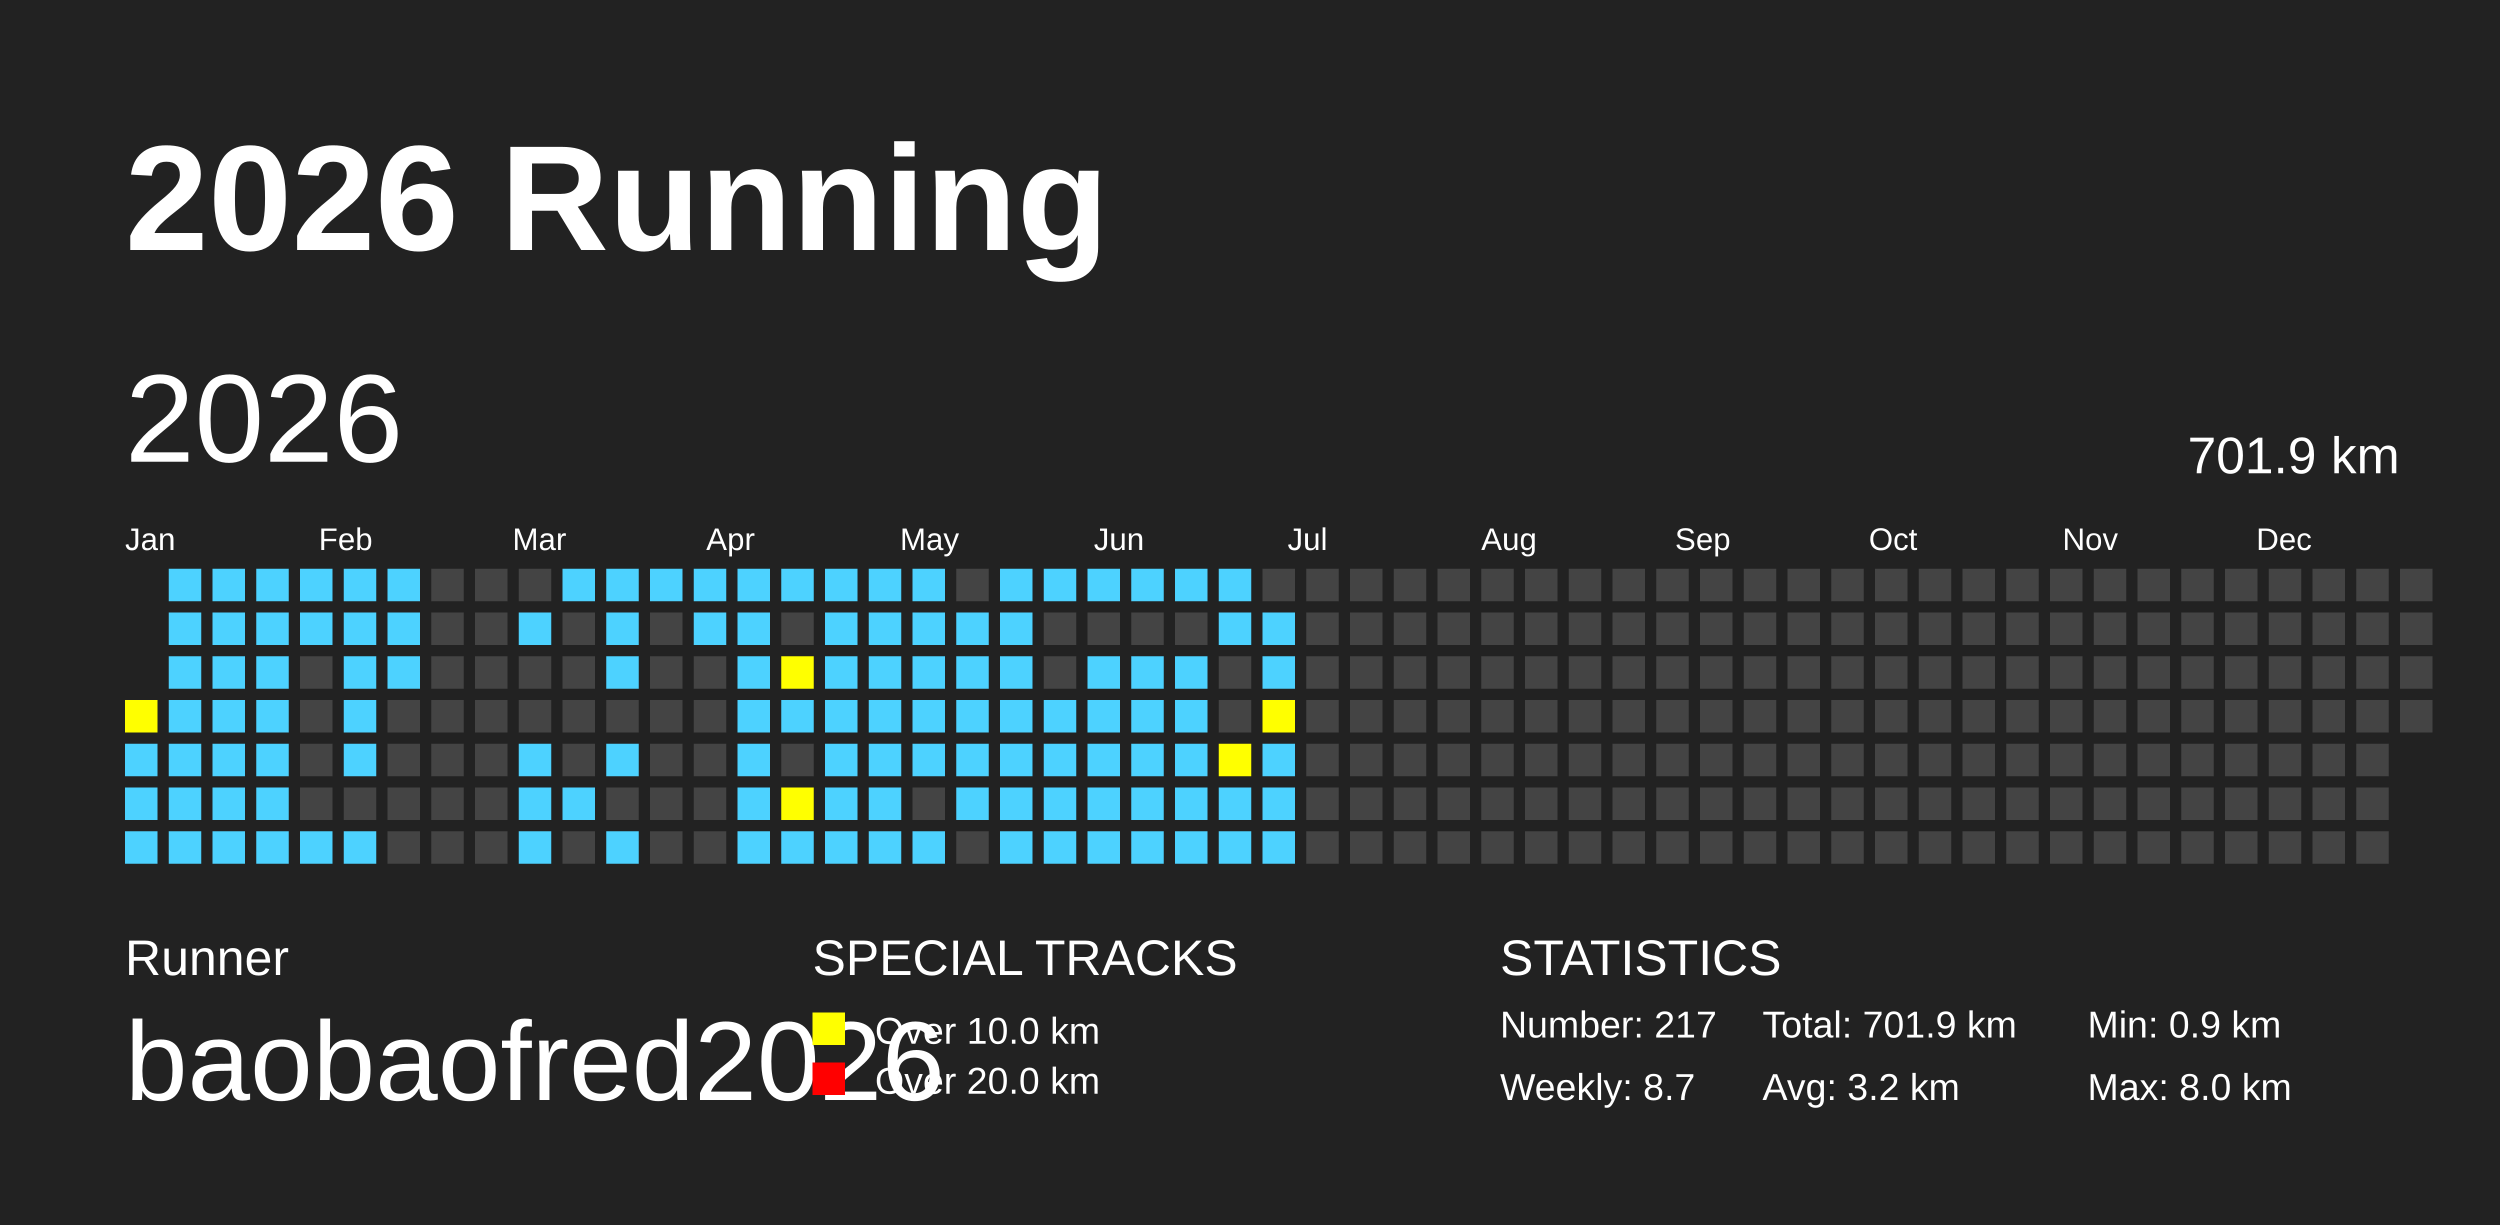
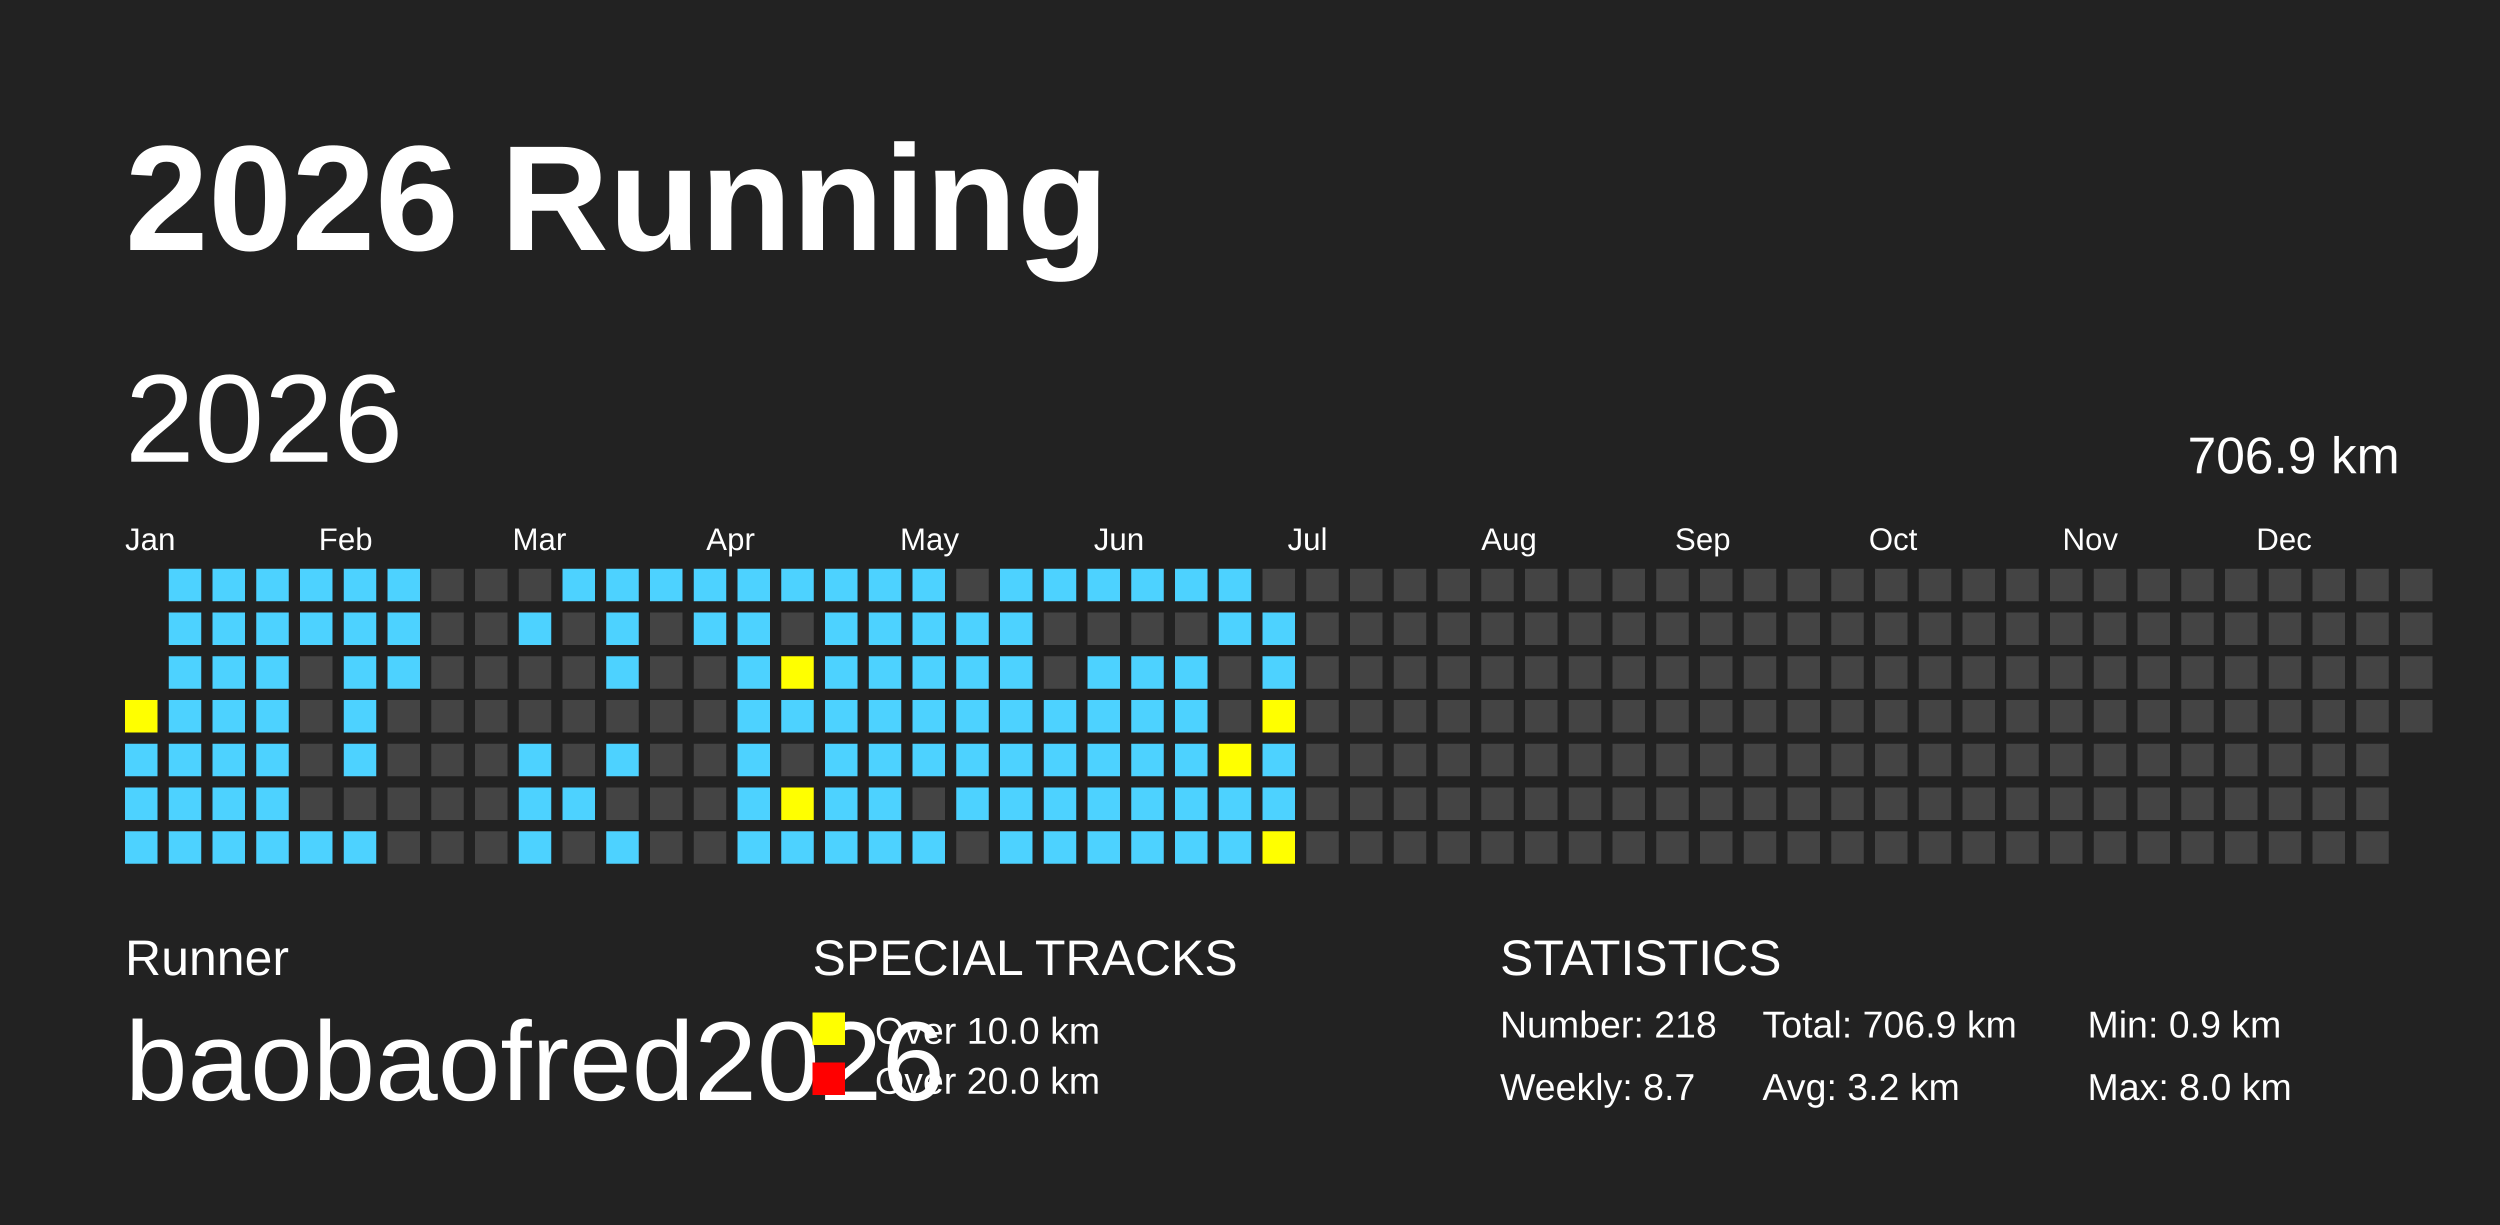
<svg xmlns="http://www.w3.org/2000/svg" baseProfile="full" height="98mm" version="1.1" viewBox="0,0,200,98" width="200mm">
  <defs />
  <rect fill="#222222" height="98" width="200" x="0" y="0" />
  <text fill="#FFFFFF" style="font-size:12px; font-family:Arial; font-weight:bold;" x="10" y="20">2026 Running</text>
  <text fill="#FFFFFF" style="font-size:4px; font-family:Arial" x="10" y="78">Runner</text>
  <text fill="#FFFFFF" style="font-size:9px; font-family:Arial" x="10" y="88">baobaofred2026</text>
  <text fill="#FFFFFF" style="font-size:4px; font-family:Arial" x="65" y="78">SPECIAL TRACKS</text>
  <rect fill="yellow" height="2.6" width="2.6" x="65" y="81" />
  <text fill="#FFFFFF" style="font-size:3px; font-family:Arial" x="70" y="83.5">Over 10.0 km</text>
  <rect fill="red" height="2.6" width="2.6" x="65" y="85" />
  <text fill="#FFFFFF" style="font-size:3px; font-family:Arial" x="70" y="87.5">Over 20.0 km</text>
  <text fill="#FFFFFF" style="font-size:4px; font-family:Arial" x="120" y="78">STATISTICS</text>
-   <text fill="#FFFFFF" style="font-size:3px; font-family:Arial" x="120" y="83">Number: 217</text>
+   <text fill="#FFFFFF" style="font-size:3px; font-family:Arial" x="120" y="83">Number: 218</text>
  <text fill="#FFFFFF" style="font-size:3px; font-family:Arial" x="120" y="88">Weekly: 8.7</text>
-   <text fill="#FFFFFF" style="font-size:3px; font-family:Arial" x="141" y="83">Total: 701.9 km</text>
+   <text fill="#FFFFFF" style="font-size:3px; font-family:Arial" x="141" y="83">Total: 706.9 km</text>
  <text fill="#FFFFFF" style="font-size:3px; font-family:Arial" x="141" y="88">Avg: 3.2 km</text>
  <text fill="#FFFFFF" style="font-size:3px; font-family:Arial" x="167" y="83">Min: 0.9 km</text>
  <text fill="#FFFFFF" style="font-size:3px; font-family:Arial" x="167" y="88">Max: 8.0 km</text>
  <text dominant-baseline="hanging" fill="#FFFFFF" style="font-size:10.0px; font-family:Arial;" x="10" y="30">2026</text>
-   <text dominant-baseline="hanging" fill="#FFFFFF" style="font-size:4.125px; font-family:Arial;" x="175" y="35">701.9 km</text>
+   <text dominant-baseline="hanging" fill="#FFFFFF" style="font-size:4.125px; font-family:Arial;" x="175" y="35">706.9 km</text>
  <text fill="#FFFFFF" style="font-size:2.5px; font-family:Arial" x="10.0" y="44">Jan</text>
  <text fill="#FFFFFF" style="font-size:2.5px; font-family:Arial" x="25.5" y="44">Feb</text>
  <text fill="#FFFFFF" style="font-size:2.5px; font-family:Arial" x="41.0" y="44">Mar</text>
  <text fill="#FFFFFF" style="font-size:2.5px; font-family:Arial" x="56.5" y="44">Apr</text>
  <text fill="#FFFFFF" style="font-size:2.5px; font-family:Arial" x="72.0" y="44">May</text>
  <text fill="#FFFFFF" style="font-size:2.5px; font-family:Arial" x="87.5" y="44">Jun</text>
  <text fill="#FFFFFF" style="font-size:2.5px; font-family:Arial" x="103.0" y="44">Jul</text>
  <text fill="#FFFFFF" style="font-size:2.5px; font-family:Arial" x="118.5" y="44">Aug</text>
  <text fill="#FFFFFF" style="font-size:2.5px; font-family:Arial" x="134.0" y="44">Sep</text>
  <text fill="#FFFFFF" style="font-size:2.5px; font-family:Arial" x="149.5" y="44">Oct</text>
  <text fill="#FFFFFF" style="font-size:2.5px; font-family:Arial" x="165.0" y="44">Nov</text>
  <text fill="#FFFFFF" style="font-size:2.5px; font-family:Arial" x="180.5" y="44">Dec</text>
  <rect fill="yellow" height="2.6" width="2.6" x="10.0" y="56.0" />
  <rect fill="#4DD2FF" height="2.6" width="2.6" x="10.0" y="59.5" />
  <rect fill="#4DD2FF" height="2.6" width="2.6" x="10.0" y="63.0" />
  <rect fill="#4DD2FF" height="2.6" width="2.6" x="10.0" y="66.5" />
  <rect fill="#4DD2FF" height="2.6" width="2.6" x="13.5" y="45.5" />
  <rect fill="#4DD2FF" height="2.6" width="2.6" x="13.5" y="49.0" />
  <rect fill="#4DD2FF" height="2.6" width="2.6" x="13.5" y="52.5" />
  <rect fill="#4DD2FF" height="2.6" width="2.6" x="13.5" y="56.0" />
  <rect fill="#4DD2FF" height="2.6" width="2.6" x="13.5" y="59.5" />
  <rect fill="#4DD2FF" height="2.6" width="2.6" x="13.5" y="63.0" />
  <rect fill="#4DD2FF" height="2.6" width="2.6" x="13.5" y="66.5" />
  <rect fill="#4DD2FF" height="2.6" width="2.6" x="17.0" y="45.5" />
  <rect fill="#4DD2FF" height="2.6" width="2.6" x="17.0" y="49.0" />
  <rect fill="#4DD2FF" height="2.6" width="2.6" x="17.0" y="52.5" />
  <rect fill="#4DD2FF" height="2.6" width="2.6" x="17.0" y="56.0" />
  <rect fill="#4DD2FF" height="2.6" width="2.6" x="17.0" y="59.5" />
  <rect fill="#4DD2FF" height="2.6" width="2.6" x="17.0" y="63.0" />
  <rect fill="#4DD2FF" height="2.6" width="2.6" x="17.0" y="66.5" />
  <rect fill="#4DD2FF" height="2.6" width="2.6" x="20.5" y="45.5" />
  <rect fill="#4DD2FF" height="2.6" width="2.6" x="20.5" y="49.0" />
  <rect fill="#4DD2FF" height="2.6" width="2.6" x="20.5" y="52.5" />
  <rect fill="#4DD2FF" height="2.6" width="2.6" x="20.5" y="56.0" />
  <rect fill="#4DD2FF" height="2.6" width="2.6" x="20.5" y="59.5" />
  <rect fill="#4DD2FF" height="2.6" width="2.6" x="20.5" y="63.0" />
  <rect fill="#4DD2FF" height="2.6" width="2.6" x="20.5" y="66.5" />
  <rect fill="#4DD2FF" height="2.6" width="2.6" x="24.0" y="45.5" />
  <rect fill="#4DD2FF" height="2.6" width="2.6" x="24.0" y="49.0" />
  <rect fill="#444444" height="2.6" width="2.6" x="24.0" y="52.5" />
  <rect fill="#444444" height="2.6" width="2.6" x="24.0" y="56.0" />
  <rect fill="#444444" height="2.6" width="2.6" x="24.0" y="59.5" />
  <rect fill="#444444" height="2.6" width="2.6" x="24.0" y="63.0" />
  <rect fill="#4DD2FF" height="2.6" width="2.6" x="24.0" y="66.5" />
  <rect fill="#4DD2FF" height="2.6" width="2.6" x="27.5" y="45.5" />
  <rect fill="#4DD2FF" height="2.6" width="2.6" x="27.5" y="49.0" />
  <rect fill="#4DD2FF" height="2.6" width="2.6" x="27.5" y="52.5" />
  <rect fill="#4DD2FF" height="2.6" width="2.6" x="27.5" y="56.0" />
  <rect fill="#4DD2FF" height="2.6" width="2.6" x="27.5" y="59.5" />
  <rect fill="#444444" height="2.6" width="2.6" x="27.5" y="63.0" />
  <rect fill="#4DD2FF" height="2.6" width="2.6" x="27.5" y="66.5" />
  <rect fill="#4DD2FF" height="2.6" width="2.6" x="31.0" y="45.5" />
  <rect fill="#4DD2FF" height="2.6" width="2.6" x="31.0" y="49.0" />
  <rect fill="#4DD2FF" height="2.6" width="2.6" x="31.0" y="52.5" />
  <rect fill="#444444" height="2.6" width="2.6" x="31.0" y="56.0" />
  <rect fill="#444444" height="2.6" width="2.6" x="31.0" y="59.5" />
  <rect fill="#444444" height="2.6" width="2.6" x="31.0" y="63.0" />
  <rect fill="#444444" height="2.6" width="2.6" x="31.0" y="66.5" />
  <rect fill="#444444" height="2.6" width="2.6" x="34.5" y="45.5" />
  <rect fill="#444444" height="2.6" width="2.6" x="34.5" y="49.0" />
  <rect fill="#444444" height="2.6" width="2.6" x="34.5" y="52.5" />
  <rect fill="#444444" height="2.6" width="2.6" x="34.5" y="56.0" />
  <rect fill="#444444" height="2.6" width="2.6" x="34.5" y="59.5" />
  <rect fill="#444444" height="2.6" width="2.6" x="34.5" y="63.0" />
  <rect fill="#444444" height="2.6" width="2.6" x="34.5" y="66.5" />
  <rect fill="#444444" height="2.6" width="2.6" x="38.0" y="45.5" />
  <rect fill="#444444" height="2.6" width="2.6" x="38.0" y="49.0" />
  <rect fill="#444444" height="2.6" width="2.6" x="38.0" y="52.5" />
  <rect fill="#444444" height="2.6" width="2.6" x="38.0" y="56.0" />
  <rect fill="#444444" height="2.6" width="2.6" x="38.0" y="59.5" />
  <rect fill="#444444" height="2.6" width="2.6" x="38.0" y="63.0" />
  <rect fill="#444444" height="2.6" width="2.6" x="38.0" y="66.5" />
  <rect fill="#444444" height="2.6" width="2.6" x="41.5" y="45.5" />
  <rect fill="#4DD2FF" height="2.6" width="2.6" x="41.5" y="49.0" />
  <rect fill="#444444" height="2.6" width="2.6" x="41.5" y="52.5" />
  <rect fill="#444444" height="2.6" width="2.6" x="41.5" y="56.0" />
  <rect fill="#4DD2FF" height="2.6" width="2.6" x="41.5" y="59.5" />
  <rect fill="#4DD2FF" height="2.6" width="2.6" x="41.5" y="63.0" />
  <rect fill="#4DD2FF" height="2.6" width="2.6" x="41.5" y="66.5" />
  <rect fill="#4DD2FF" height="2.6" width="2.6" x="45.0" y="45.5" />
  <rect fill="#444444" height="2.6" width="2.6" x="45.0" y="49.0" />
  <rect fill="#444444" height="2.6" width="2.6" x="45.0" y="52.5" />
  <rect fill="#444444" height="2.6" width="2.6" x="45.0" y="56.0" />
  <rect fill="#444444" height="2.6" width="2.6" x="45.0" y="59.5" />
  <rect fill="#4DD2FF" height="2.6" width="2.6" x="45.0" y="63.0" />
  <rect fill="#444444" height="2.6" width="2.6" x="45.0" y="66.5" />
  <rect fill="#4DD2FF" height="2.6" width="2.6" x="48.5" y="45.5" />
  <rect fill="#4DD2FF" height="2.6" width="2.6" x="48.5" y="49.0" />
  <rect fill="#4DD2FF" height="2.6" width="2.6" x="48.5" y="52.5" />
  <rect fill="#444444" height="2.6" width="2.6" x="48.5" y="56.0" />
  <rect fill="#4DD2FF" height="2.6" width="2.6" x="48.5" y="59.5" />
  <rect fill="#444444" height="2.6" width="2.6" x="48.5" y="63.0" />
  <rect fill="#4DD2FF" height="2.6" width="2.6" x="48.5" y="66.5" />
  <rect fill="#4DD2FF" height="2.6" width="2.6" x="52.0" y="45.5" />
  <rect fill="#444444" height="2.6" width="2.6" x="52.0" y="49.0" />
  <rect fill="#444444" height="2.6" width="2.6" x="52.0" y="52.5" />
  <rect fill="#444444" height="2.6" width="2.6" x="52.0" y="56.0" />
  <rect fill="#444444" height="2.6" width="2.6" x="52.0" y="59.5" />
  <rect fill="#444444" height="2.6" width="2.6" x="52.0" y="63.0" />
  <rect fill="#444444" height="2.6" width="2.6" x="52.0" y="66.5" />
  <rect fill="#4DD2FF" height="2.6" width="2.6" x="55.5" y="45.5" />
  <rect fill="#4DD2FF" height="2.6" width="2.6" x="55.5" y="49.0" />
  <rect fill="#444444" height="2.6" width="2.6" x="55.5" y="52.5" />
  <rect fill="#444444" height="2.6" width="2.6" x="55.5" y="56.0" />
  <rect fill="#444444" height="2.6" width="2.6" x="55.5" y="59.5" />
  <rect fill="#444444" height="2.6" width="2.6" x="55.5" y="63.0" />
  <rect fill="#444444" height="2.6" width="2.6" x="55.5" y="66.5" />
  <rect fill="#4DD2FF" height="2.6" width="2.6" x="59.0" y="45.5" />
  <rect fill="#4DD2FF" height="2.6" width="2.6" x="59.0" y="49.0" />
  <rect fill="#4DD2FF" height="2.6" width="2.6" x="59.0" y="52.5" />
  <rect fill="#4DD2FF" height="2.6" width="2.6" x="59.0" y="56.0" />
  <rect fill="#4DD2FF" height="2.6" width="2.6" x="59.0" y="59.5" />
  <rect fill="#4DD2FF" height="2.6" width="2.6" x="59.0" y="63.0" />
  <rect fill="#4DD2FF" height="2.6" width="2.6" x="59.0" y="66.5" />
  <rect fill="#4DD2FF" height="2.6" width="2.6" x="62.5" y="45.5" />
  <rect fill="#444444" height="2.6" width="2.6" x="62.5" y="49.0" />
  <rect fill="yellow" height="2.6" width="2.6" x="62.5" y="52.5" />
  <rect fill="#4DD2FF" height="2.6" width="2.6" x="62.5" y="56.0" />
  <rect fill="#444444" height="2.6" width="2.6" x="62.5" y="59.5" />
  <rect fill="yellow" height="2.6" width="2.6" x="62.5" y="63.0" />
  <rect fill="#4DD2FF" height="2.6" width="2.6" x="62.5" y="66.5" />
  <rect fill="#4DD2FF" height="2.6" width="2.6" x="66.0" y="45.5" />
  <rect fill="#4DD2FF" height="2.6" width="2.6" x="66.0" y="49.0" />
  <rect fill="#4DD2FF" height="2.6" width="2.6" x="66.0" y="52.5" />
  <rect fill="#4DD2FF" height="2.6" width="2.6" x="66.0" y="56.0" />
  <rect fill="#4DD2FF" height="2.6" width="2.6" x="66.0" y="59.5" />
  <rect fill="#4DD2FF" height="2.6" width="2.6" x="66.0" y="63.0" />
  <rect fill="#4DD2FF" height="2.6" width="2.6" x="66.0" y="66.5" />
  <rect fill="#4DD2FF" height="2.6" width="2.6" x="69.5" y="45.5" />
  <rect fill="#4DD2FF" height="2.6" width="2.6" x="69.5" y="49.0" />
  <rect fill="#4DD2FF" height="2.6" width="2.6" x="69.5" y="52.5" />
  <rect fill="#4DD2FF" height="2.6" width="2.6" x="69.5" y="56.0" />
  <rect fill="#4DD2FF" height="2.6" width="2.6" x="69.5" y="59.5" />
  <rect fill="#4DD2FF" height="2.6" width="2.6" x="69.5" y="63.0" />
  <rect fill="#4DD2FF" height="2.6" width="2.6" x="69.5" y="66.5" />
  <rect fill="#4DD2FF" height="2.6" width="2.6" x="73.0" y="45.5" />
  <rect fill="#4DD2FF" height="2.6" width="2.6" x="73.0" y="49.0" />
  <rect fill="#4DD2FF" height="2.6" width="2.6" x="73.0" y="52.5" />
  <rect fill="#4DD2FF" height="2.6" width="2.6" x="73.0" y="56.0" />
  <rect fill="#4DD2FF" height="2.6" width="2.6" x="73.0" y="59.5" />
  <rect fill="#444444" height="2.6" width="2.6" x="73.0" y="63.0" />
  <rect fill="#4DD2FF" height="2.6" width="2.6" x="73.0" y="66.5" />
  <rect fill="#444444" height="2.6" width="2.6" x="76.5" y="45.5" />
  <rect fill="#4DD2FF" height="2.6" width="2.6" x="76.5" y="49.0" />
  <rect fill="#4DD2FF" height="2.6" width="2.6" x="76.5" y="52.5" />
  <rect fill="#4DD2FF" height="2.6" width="2.6" x="76.5" y="56.0" />
  <rect fill="#4DD2FF" height="2.6" width="2.6" x="76.5" y="59.5" />
  <rect fill="#4DD2FF" height="2.6" width="2.6" x="76.5" y="63.0" />
  <rect fill="#444444" height="2.6" width="2.6" x="76.5" y="66.5" />
  <rect fill="#4DD2FF" height="2.6" width="2.6" x="80.0" y="45.5" />
  <rect fill="#4DD2FF" height="2.6" width="2.6" x="80.0" y="49.0" />
  <rect fill="#4DD2FF" height="2.6" width="2.6" x="80.0" y="52.5" />
  <rect fill="#4DD2FF" height="2.6" width="2.6" x="80.0" y="56.0" />
  <rect fill="#4DD2FF" height="2.6" width="2.6" x="80.0" y="59.5" />
  <rect fill="#4DD2FF" height="2.6" width="2.6" x="80.0" y="63.0" />
  <rect fill="#4DD2FF" height="2.6" width="2.6" x="80.0" y="66.5" />
  <rect fill="#4DD2FF" height="2.6" width="2.6" x="83.5" y="45.5" />
  <rect fill="#444444" height="2.6" width="2.6" x="83.5" y="49.0" />
  <rect fill="#444444" height="2.6" width="2.6" x="83.5" y="52.5" />
  <rect fill="#4DD2FF" height="2.6" width="2.6" x="83.5" y="56.0" />
  <rect fill="#4DD2FF" height="2.6" width="2.6" x="83.5" y="59.5" />
  <rect fill="#4DD2FF" height="2.6" width="2.6" x="83.5" y="63.0" />
  <rect fill="#4DD2FF" height="2.6" width="2.6" x="83.5" y="66.5" />
  <rect fill="#4DD2FF" height="2.6" width="2.6" x="87.0" y="45.5" />
  <rect fill="#444444" height="2.6" width="2.6" x="87.0" y="49.0" />
  <rect fill="#4DD2FF" height="2.6" width="2.6" x="87.0" y="52.5" />
  <rect fill="#4DD2FF" height="2.6" width="2.6" x="87.0" y="56.0" />
  <rect fill="#4DD2FF" height="2.6" width="2.6" x="87.0" y="59.5" />
  <rect fill="#4DD2FF" height="2.6" width="2.6" x="87.0" y="63.0" />
  <rect fill="#4DD2FF" height="2.6" width="2.6" x="87.0" y="66.5" />
  <rect fill="#4DD2FF" height="2.6" width="2.6" x="90.5" y="45.5" />
  <rect fill="#444444" height="2.6" width="2.6" x="90.5" y="49.0" />
  <rect fill="#4DD2FF" height="2.6" width="2.6" x="90.5" y="52.5" />
  <rect fill="#4DD2FF" height="2.6" width="2.6" x="90.5" y="56.0" />
  <rect fill="#4DD2FF" height="2.6" width="2.6" x="90.5" y="59.5" />
  <rect fill="#4DD2FF" height="2.6" width="2.6" x="90.5" y="63.0" />
  <rect fill="#4DD2FF" height="2.6" width="2.6" x="90.5" y="66.5" />
  <rect fill="#4DD2FF" height="2.6" width="2.6" x="94.0" y="45.5" />
  <rect fill="#444444" height="2.6" width="2.6" x="94.0" y="49.0" />
  <rect fill="#4DD2FF" height="2.6" width="2.6" x="94.0" y="52.5" />
  <rect fill="#4DD2FF" height="2.6" width="2.6" x="94.0" y="56.0" />
  <rect fill="#4DD2FF" height="2.6" width="2.6" x="94.0" y="59.5" />
  <rect fill="#4DD2FF" height="2.6" width="2.6" x="94.0" y="63.0" />
  <rect fill="#4DD2FF" height="2.6" width="2.6" x="94.0" y="66.5" />
  <rect fill="#4DD2FF" height="2.6" width="2.6" x="97.5" y="45.5" />
  <rect fill="#4DD2FF" height="2.6" width="2.6" x="97.5" y="49.0" />
  <rect fill="#444444" height="2.6" width="2.6" x="97.5" y="52.5" />
  <rect fill="#444444" height="2.6" width="2.6" x="97.5" y="56.0" />
  <rect fill="yellow" height="2.6" width="2.6" x="97.5" y="59.5" />
  <rect fill="#4DD2FF" height="2.6" width="2.6" x="97.5" y="63.0" />
  <rect fill="#4DD2FF" height="2.6" width="2.6" x="97.5" y="66.5" />
  <rect fill="#444444" height="2.6" width="2.6" x="101.0" y="45.5" />
  <rect fill="#4DD2FF" height="2.6" width="2.6" x="101.0" y="49.0" />
  <rect fill="#4DD2FF" height="2.6" width="2.6" x="101.0" y="52.5" />
  <rect fill="yellow" height="2.6" width="2.6" x="101.0" y="56.0" />
  <rect fill="#4DD2FF" height="2.6" width="2.6" x="101.0" y="59.5" />
  <rect fill="#4DD2FF" height="2.6" width="2.6" x="101.0" y="63.0" />
-   <rect fill="#4DD2FF" height="2.6" width="2.6" x="101.0" y="66.5" />
+   <rect fill="yellow" height="2.6" width="2.6" x="101.0" y="66.5" />
  <rect fill="#444444" height="2.6" width="2.6" x="104.5" y="45.5" />
  <rect fill="#444444" height="2.6" width="2.6" x="104.5" y="49.0" />
  <rect fill="#444444" height="2.6" width="2.6" x="104.5" y="52.5" />
  <rect fill="#444444" height="2.6" width="2.6" x="104.5" y="56.0" />
  <rect fill="#444444" height="2.6" width="2.6" x="104.5" y="59.5" />
  <rect fill="#444444" height="2.6" width="2.6" x="104.5" y="63.0" />
  <rect fill="#444444" height="2.6" width="2.6" x="104.5" y="66.5" />
  <rect fill="#444444" height="2.6" width="2.6" x="108.0" y="45.5" />
  <rect fill="#444444" height="2.6" width="2.6" x="108.0" y="49.0" />
  <rect fill="#444444" height="2.6" width="2.6" x="108.0" y="52.5" />
  <rect fill="#444444" height="2.6" width="2.6" x="108.0" y="56.0" />
  <rect fill="#444444" height="2.6" width="2.6" x="108.0" y="59.5" />
  <rect fill="#444444" height="2.6" width="2.6" x="108.0" y="63.0" />
  <rect fill="#444444" height="2.6" width="2.6" x="108.0" y="66.5" />
  <rect fill="#444444" height="2.6" width="2.6" x="111.5" y="45.5" />
  <rect fill="#444444" height="2.6" width="2.6" x="111.5" y="49.0" />
  <rect fill="#444444" height="2.6" width="2.6" x="111.5" y="52.5" />
  <rect fill="#444444" height="2.6" width="2.6" x="111.5" y="56.0" />
  <rect fill="#444444" height="2.6" width="2.6" x="111.5" y="59.5" />
  <rect fill="#444444" height="2.6" width="2.6" x="111.5" y="63.0" />
  <rect fill="#444444" height="2.6" width="2.6" x="111.5" y="66.5" />
  <rect fill="#444444" height="2.6" width="2.6" x="115.0" y="45.5" />
  <rect fill="#444444" height="2.6" width="2.6" x="115.0" y="49.0" />
  <rect fill="#444444" height="2.6" width="2.6" x="115.0" y="52.5" />
  <rect fill="#444444" height="2.6" width="2.6" x="115.0" y="56.0" />
  <rect fill="#444444" height="2.6" width="2.6" x="115.0" y="59.5" />
  <rect fill="#444444" height="2.6" width="2.6" x="115.0" y="63.0" />
  <rect fill="#444444" height="2.6" width="2.6" x="115.0" y="66.5" />
  <rect fill="#444444" height="2.6" width="2.6" x="118.5" y="45.5" />
  <rect fill="#444444" height="2.6" width="2.6" x="118.5" y="49.0" />
  <rect fill="#444444" height="2.6" width="2.6" x="118.5" y="52.5" />
  <rect fill="#444444" height="2.6" width="2.6" x="118.5" y="56.0" />
  <rect fill="#444444" height="2.6" width="2.6" x="118.5" y="59.5" />
  <rect fill="#444444" height="2.6" width="2.6" x="118.5" y="63.0" />
  <rect fill="#444444" height="2.6" width="2.6" x="118.5" y="66.5" />
  <rect fill="#444444" height="2.6" width="2.6" x="122.0" y="45.5" />
  <rect fill="#444444" height="2.6" width="2.6" x="122.0" y="49.0" />
  <rect fill="#444444" height="2.6" width="2.6" x="122.0" y="52.5" />
  <rect fill="#444444" height="2.6" width="2.6" x="122.0" y="56.0" />
  <rect fill="#444444" height="2.6" width="2.6" x="122.0" y="59.5" />
  <rect fill="#444444" height="2.6" width="2.6" x="122.0" y="63.0" />
  <rect fill="#444444" height="2.6" width="2.6" x="122.0" y="66.5" />
  <rect fill="#444444" height="2.6" width="2.6" x="125.5" y="45.5" />
  <rect fill="#444444" height="2.6" width="2.6" x="125.5" y="49.0" />
  <rect fill="#444444" height="2.6" width="2.6" x="125.5" y="52.5" />
  <rect fill="#444444" height="2.6" width="2.6" x="125.5" y="56.0" />
  <rect fill="#444444" height="2.6" width="2.6" x="125.5" y="59.5" />
  <rect fill="#444444" height="2.6" width="2.6" x="125.5" y="63.0" />
  <rect fill="#444444" height="2.6" width="2.6" x="125.5" y="66.5" />
  <rect fill="#444444" height="2.6" width="2.6" x="129.0" y="45.5" />
  <rect fill="#444444" height="2.6" width="2.6" x="129.0" y="49.0" />
  <rect fill="#444444" height="2.6" width="2.6" x="129.0" y="52.5" />
  <rect fill="#444444" height="2.6" width="2.6" x="129.0" y="56.0" />
  <rect fill="#444444" height="2.6" width="2.6" x="129.0" y="59.5" />
  <rect fill="#444444" height="2.6" width="2.6" x="129.0" y="63.0" />
  <rect fill="#444444" height="2.6" width="2.6" x="129.0" y="66.5" />
  <rect fill="#444444" height="2.6" width="2.6" x="132.5" y="45.5" />
  <rect fill="#444444" height="2.6" width="2.6" x="132.5" y="49.0" />
  <rect fill="#444444" height="2.6" width="2.6" x="132.5" y="52.5" />
  <rect fill="#444444" height="2.6" width="2.6" x="132.5" y="56.0" />
  <rect fill="#444444" height="2.6" width="2.6" x="132.5" y="59.5" />
  <rect fill="#444444" height="2.6" width="2.6" x="132.5" y="63.0" />
  <rect fill="#444444" height="2.6" width="2.6" x="132.5" y="66.5" />
  <rect fill="#444444" height="2.6" width="2.6" x="136.0" y="45.5" />
  <rect fill="#444444" height="2.6" width="2.6" x="136.0" y="49.0" />
  <rect fill="#444444" height="2.6" width="2.6" x="136.0" y="52.5" />
  <rect fill="#444444" height="2.6" width="2.6" x="136.0" y="56.0" />
  <rect fill="#444444" height="2.6" width="2.6" x="136.0" y="59.5" />
  <rect fill="#444444" height="2.6" width="2.6" x="136.0" y="63.0" />
  <rect fill="#444444" height="2.6" width="2.6" x="136.0" y="66.5" />
  <rect fill="#444444" height="2.6" width="2.6" x="139.5" y="45.5" />
  <rect fill="#444444" height="2.6" width="2.6" x="139.5" y="49.0" />
  <rect fill="#444444" height="2.6" width="2.6" x="139.5" y="52.5" />
  <rect fill="#444444" height="2.6" width="2.6" x="139.5" y="56.0" />
  <rect fill="#444444" height="2.6" width="2.6" x="139.5" y="59.5" />
  <rect fill="#444444" height="2.6" width="2.6" x="139.5" y="63.0" />
  <rect fill="#444444" height="2.6" width="2.6" x="139.5" y="66.5" />
  <rect fill="#444444" height="2.6" width="2.6" x="143.0" y="45.5" />
  <rect fill="#444444" height="2.6" width="2.6" x="143.0" y="49.0" />
  <rect fill="#444444" height="2.6" width="2.6" x="143.0" y="52.5" />
  <rect fill="#444444" height="2.6" width="2.6" x="143.0" y="56.0" />
  <rect fill="#444444" height="2.6" width="2.6" x="143.0" y="59.5" />
  <rect fill="#444444" height="2.6" width="2.6" x="143.0" y="63.0" />
  <rect fill="#444444" height="2.6" width="2.6" x="143.0" y="66.5" />
  <rect fill="#444444" height="2.6" width="2.6" x="146.5" y="45.5" />
  <rect fill="#444444" height="2.6" width="2.6" x="146.5" y="49.0" />
  <rect fill="#444444" height="2.6" width="2.6" x="146.5" y="52.5" />
  <rect fill="#444444" height="2.6" width="2.6" x="146.5" y="56.0" />
  <rect fill="#444444" height="2.6" width="2.6" x="146.5" y="59.5" />
  <rect fill="#444444" height="2.6" width="2.6" x="146.5" y="63.0" />
  <rect fill="#444444" height="2.6" width="2.6" x="146.5" y="66.5" />
  <rect fill="#444444" height="2.6" width="2.6" x="150.0" y="45.5" />
  <rect fill="#444444" height="2.6" width="2.6" x="150.0" y="49.0" />
  <rect fill="#444444" height="2.6" width="2.6" x="150.0" y="52.5" />
  <rect fill="#444444" height="2.6" width="2.6" x="150.0" y="56.0" />
  <rect fill="#444444" height="2.6" width="2.6" x="150.0" y="59.5" />
  <rect fill="#444444" height="2.6" width="2.6" x="150.0" y="63.0" />
  <rect fill="#444444" height="2.6" width="2.6" x="150.0" y="66.5" />
  <rect fill="#444444" height="2.6" width="2.6" x="153.5" y="45.5" />
  <rect fill="#444444" height="2.6" width="2.6" x="153.5" y="49.0" />
  <rect fill="#444444" height="2.6" width="2.6" x="153.5" y="52.5" />
  <rect fill="#444444" height="2.6" width="2.6" x="153.5" y="56.0" />
  <rect fill="#444444" height="2.6" width="2.6" x="153.5" y="59.5" />
  <rect fill="#444444" height="2.6" width="2.6" x="153.5" y="63.0" />
  <rect fill="#444444" height="2.6" width="2.6" x="153.5" y="66.5" />
  <rect fill="#444444" height="2.6" width="2.6" x="157.0" y="45.5" />
  <rect fill="#444444" height="2.6" width="2.6" x="157.0" y="49.0" />
  <rect fill="#444444" height="2.6" width="2.6" x="157.0" y="52.5" />
  <rect fill="#444444" height="2.6" width="2.6" x="157.0" y="56.0" />
  <rect fill="#444444" height="2.6" width="2.6" x="157.0" y="59.5" />
  <rect fill="#444444" height="2.6" width="2.6" x="157.0" y="63.0" />
  <rect fill="#444444" height="2.6" width="2.6" x="157.0" y="66.5" />
  <rect fill="#444444" height="2.6" width="2.6" x="160.5" y="45.5" />
  <rect fill="#444444" height="2.6" width="2.6" x="160.5" y="49.0" />
  <rect fill="#444444" height="2.6" width="2.6" x="160.5" y="52.5" />
  <rect fill="#444444" height="2.6" width="2.6" x="160.5" y="56.0" />
  <rect fill="#444444" height="2.6" width="2.6" x="160.5" y="59.5" />
  <rect fill="#444444" height="2.6" width="2.6" x="160.5" y="63.0" />
  <rect fill="#444444" height="2.6" width="2.6" x="160.5" y="66.5" />
  <rect fill="#444444" height="2.6" width="2.6" x="164.0" y="45.5" />
  <rect fill="#444444" height="2.6" width="2.6" x="164.0" y="49.0" />
  <rect fill="#444444" height="2.6" width="2.6" x="164.0" y="52.5" />
  <rect fill="#444444" height="2.6" width="2.6" x="164.0" y="56.0" />
  <rect fill="#444444" height="2.6" width="2.6" x="164.0" y="59.5" />
  <rect fill="#444444" height="2.6" width="2.6" x="164.0" y="63.0" />
  <rect fill="#444444" height="2.6" width="2.6" x="164.0" y="66.5" />
  <rect fill="#444444" height="2.6" width="2.6" x="167.5" y="45.5" />
  <rect fill="#444444" height="2.6" width="2.6" x="167.5" y="49.0" />
  <rect fill="#444444" height="2.6" width="2.6" x="167.5" y="52.5" />
  <rect fill="#444444" height="2.6" width="2.6" x="167.5" y="56.0" />
  <rect fill="#444444" height="2.6" width="2.6" x="167.5" y="59.5" />
  <rect fill="#444444" height="2.6" width="2.6" x="167.5" y="63.0" />
  <rect fill="#444444" height="2.6" width="2.6" x="167.5" y="66.5" />
  <rect fill="#444444" height="2.6" width="2.6" x="171.0" y="45.5" />
  <rect fill="#444444" height="2.6" width="2.6" x="171.0" y="49.0" />
  <rect fill="#444444" height="2.6" width="2.6" x="171.0" y="52.5" />
  <rect fill="#444444" height="2.6" width="2.6" x="171.0" y="56.0" />
  <rect fill="#444444" height="2.6" width="2.6" x="171.0" y="59.5" />
  <rect fill="#444444" height="2.6" width="2.6" x="171.0" y="63.0" />
  <rect fill="#444444" height="2.6" width="2.6" x="171.0" y="66.5" />
  <rect fill="#444444" height="2.6" width="2.6" x="174.5" y="45.5" />
  <rect fill="#444444" height="2.6" width="2.6" x="174.5" y="49.0" />
  <rect fill="#444444" height="2.6" width="2.6" x="174.5" y="52.5" />
  <rect fill="#444444" height="2.6" width="2.6" x="174.5" y="56.0" />
  <rect fill="#444444" height="2.6" width="2.6" x="174.5" y="59.5" />
  <rect fill="#444444" height="2.6" width="2.6" x="174.5" y="63.0" />
  <rect fill="#444444" height="2.6" width="2.6" x="174.5" y="66.5" />
  <rect fill="#444444" height="2.6" width="2.6" x="178.0" y="45.5" />
  <rect fill="#444444" height="2.6" width="2.6" x="178.0" y="49.0" />
  <rect fill="#444444" height="2.6" width="2.6" x="178.0" y="52.5" />
  <rect fill="#444444" height="2.6" width="2.6" x="178.0" y="56.0" />
  <rect fill="#444444" height="2.6" width="2.6" x="178.0" y="59.5" />
  <rect fill="#444444" height="2.6" width="2.6" x="178.0" y="63.0" />
  <rect fill="#444444" height="2.6" width="2.6" x="178.0" y="66.5" />
  <rect fill="#444444" height="2.6" width="2.6" x="181.5" y="45.5" />
  <rect fill="#444444" height="2.6" width="2.6" x="181.5" y="49.0" />
  <rect fill="#444444" height="2.6" width="2.6" x="181.5" y="52.5" />
  <rect fill="#444444" height="2.6" width="2.6" x="181.5" y="56.0" />
  <rect fill="#444444" height="2.6" width="2.6" x="181.5" y="59.5" />
  <rect fill="#444444" height="2.6" width="2.6" x="181.5" y="63.0" />
  <rect fill="#444444" height="2.6" width="2.6" x="181.5" y="66.5" />
  <rect fill="#444444" height="2.6" width="2.6" x="185.0" y="45.5" />
  <rect fill="#444444" height="2.6" width="2.6" x="185.0" y="49.0" />
  <rect fill="#444444" height="2.6" width="2.6" x="185.0" y="52.5" />
  <rect fill="#444444" height="2.6" width="2.6" x="185.0" y="56.0" />
  <rect fill="#444444" height="2.6" width="2.6" x="185.0" y="59.5" />
  <rect fill="#444444" height="2.6" width="2.6" x="185.0" y="63.0" />
  <rect fill="#444444" height="2.6" width="2.6" x="185.0" y="66.5" />
  <rect fill="#444444" height="2.6" width="2.6" x="188.5" y="45.5" />
  <rect fill="#444444" height="2.6" width="2.6" x="188.5" y="49.0" />
  <rect fill="#444444" height="2.6" width="2.6" x="188.5" y="52.5" />
  <rect fill="#444444" height="2.6" width="2.6" x="188.5" y="56.0" />
  <rect fill="#444444" height="2.6" width="2.6" x="188.5" y="59.5" />
  <rect fill="#444444" height="2.6" width="2.6" x="188.5" y="63.0" />
  <rect fill="#444444" height="2.6" width="2.6" x="188.5" y="66.5" />
  <rect fill="#444444" height="2.6" width="2.6" x="192.0" y="45.5" />
  <rect fill="#444444" height="2.6" width="2.6" x="192.0" y="49.0" />
  <rect fill="#444444" height="2.6" width="2.6" x="192.0" y="52.5" />
  <rect fill="#444444" height="2.6" width="2.6" x="192.0" y="56.0" />
</svg>
